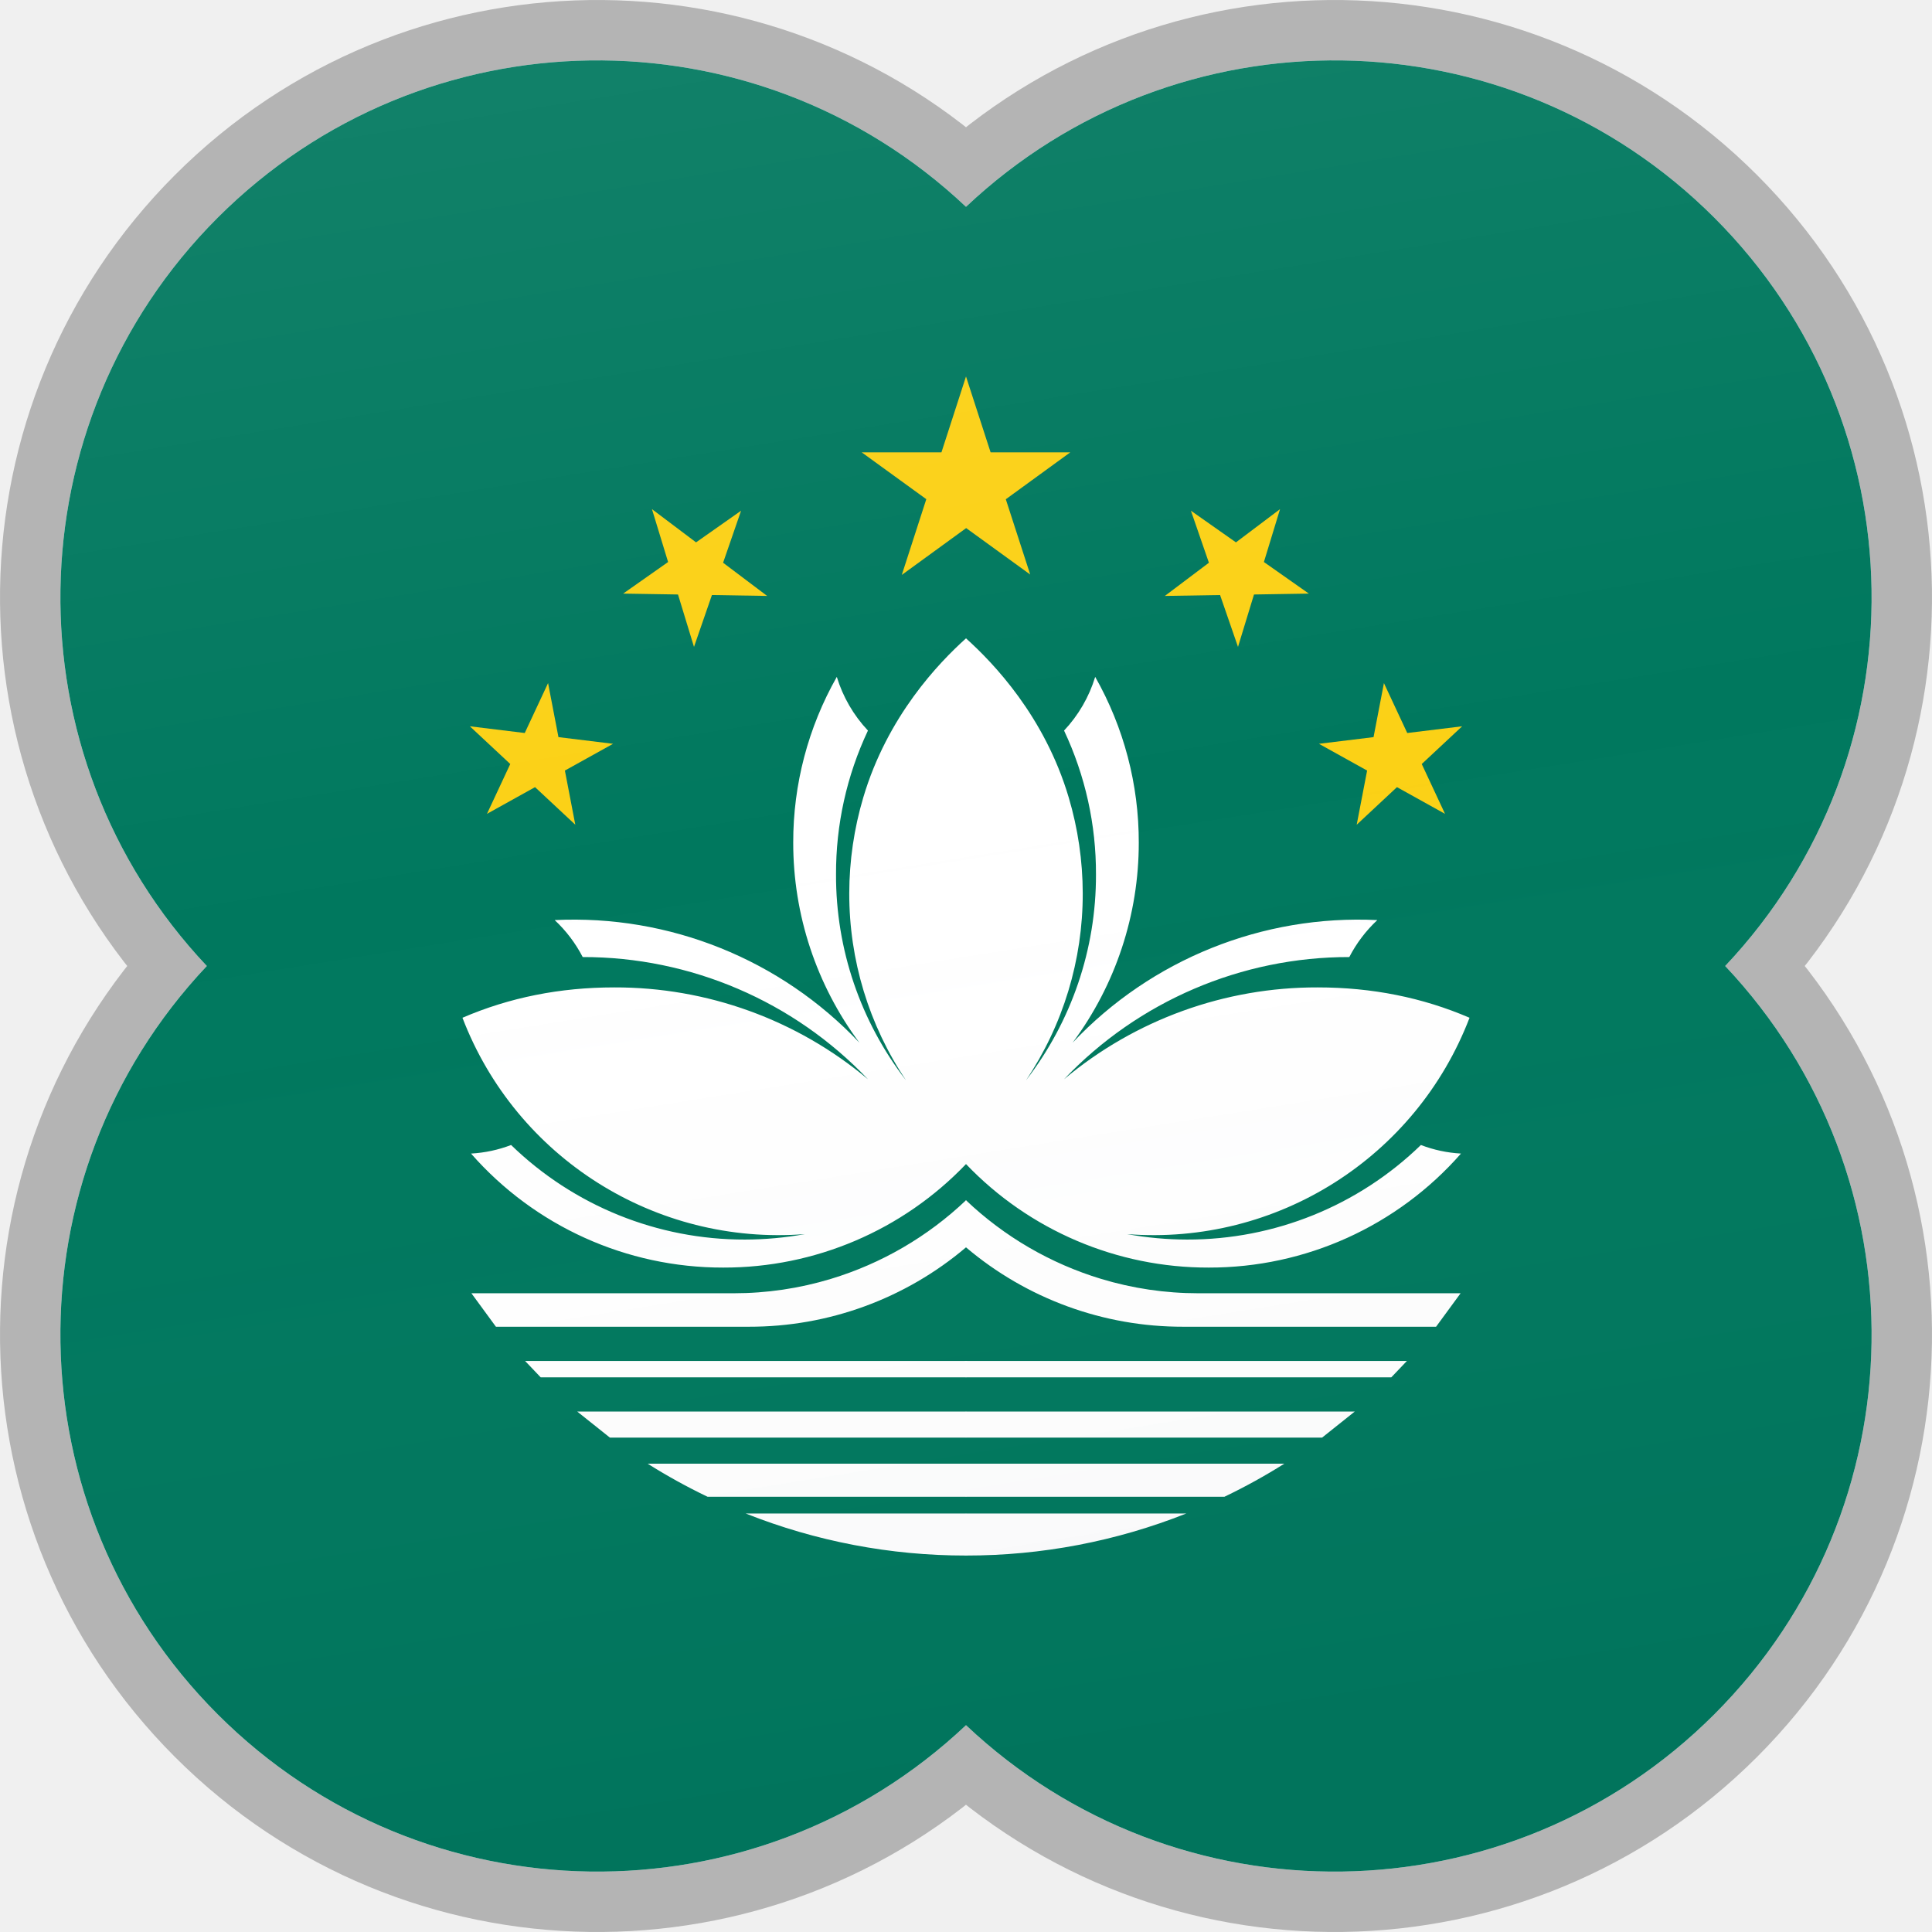
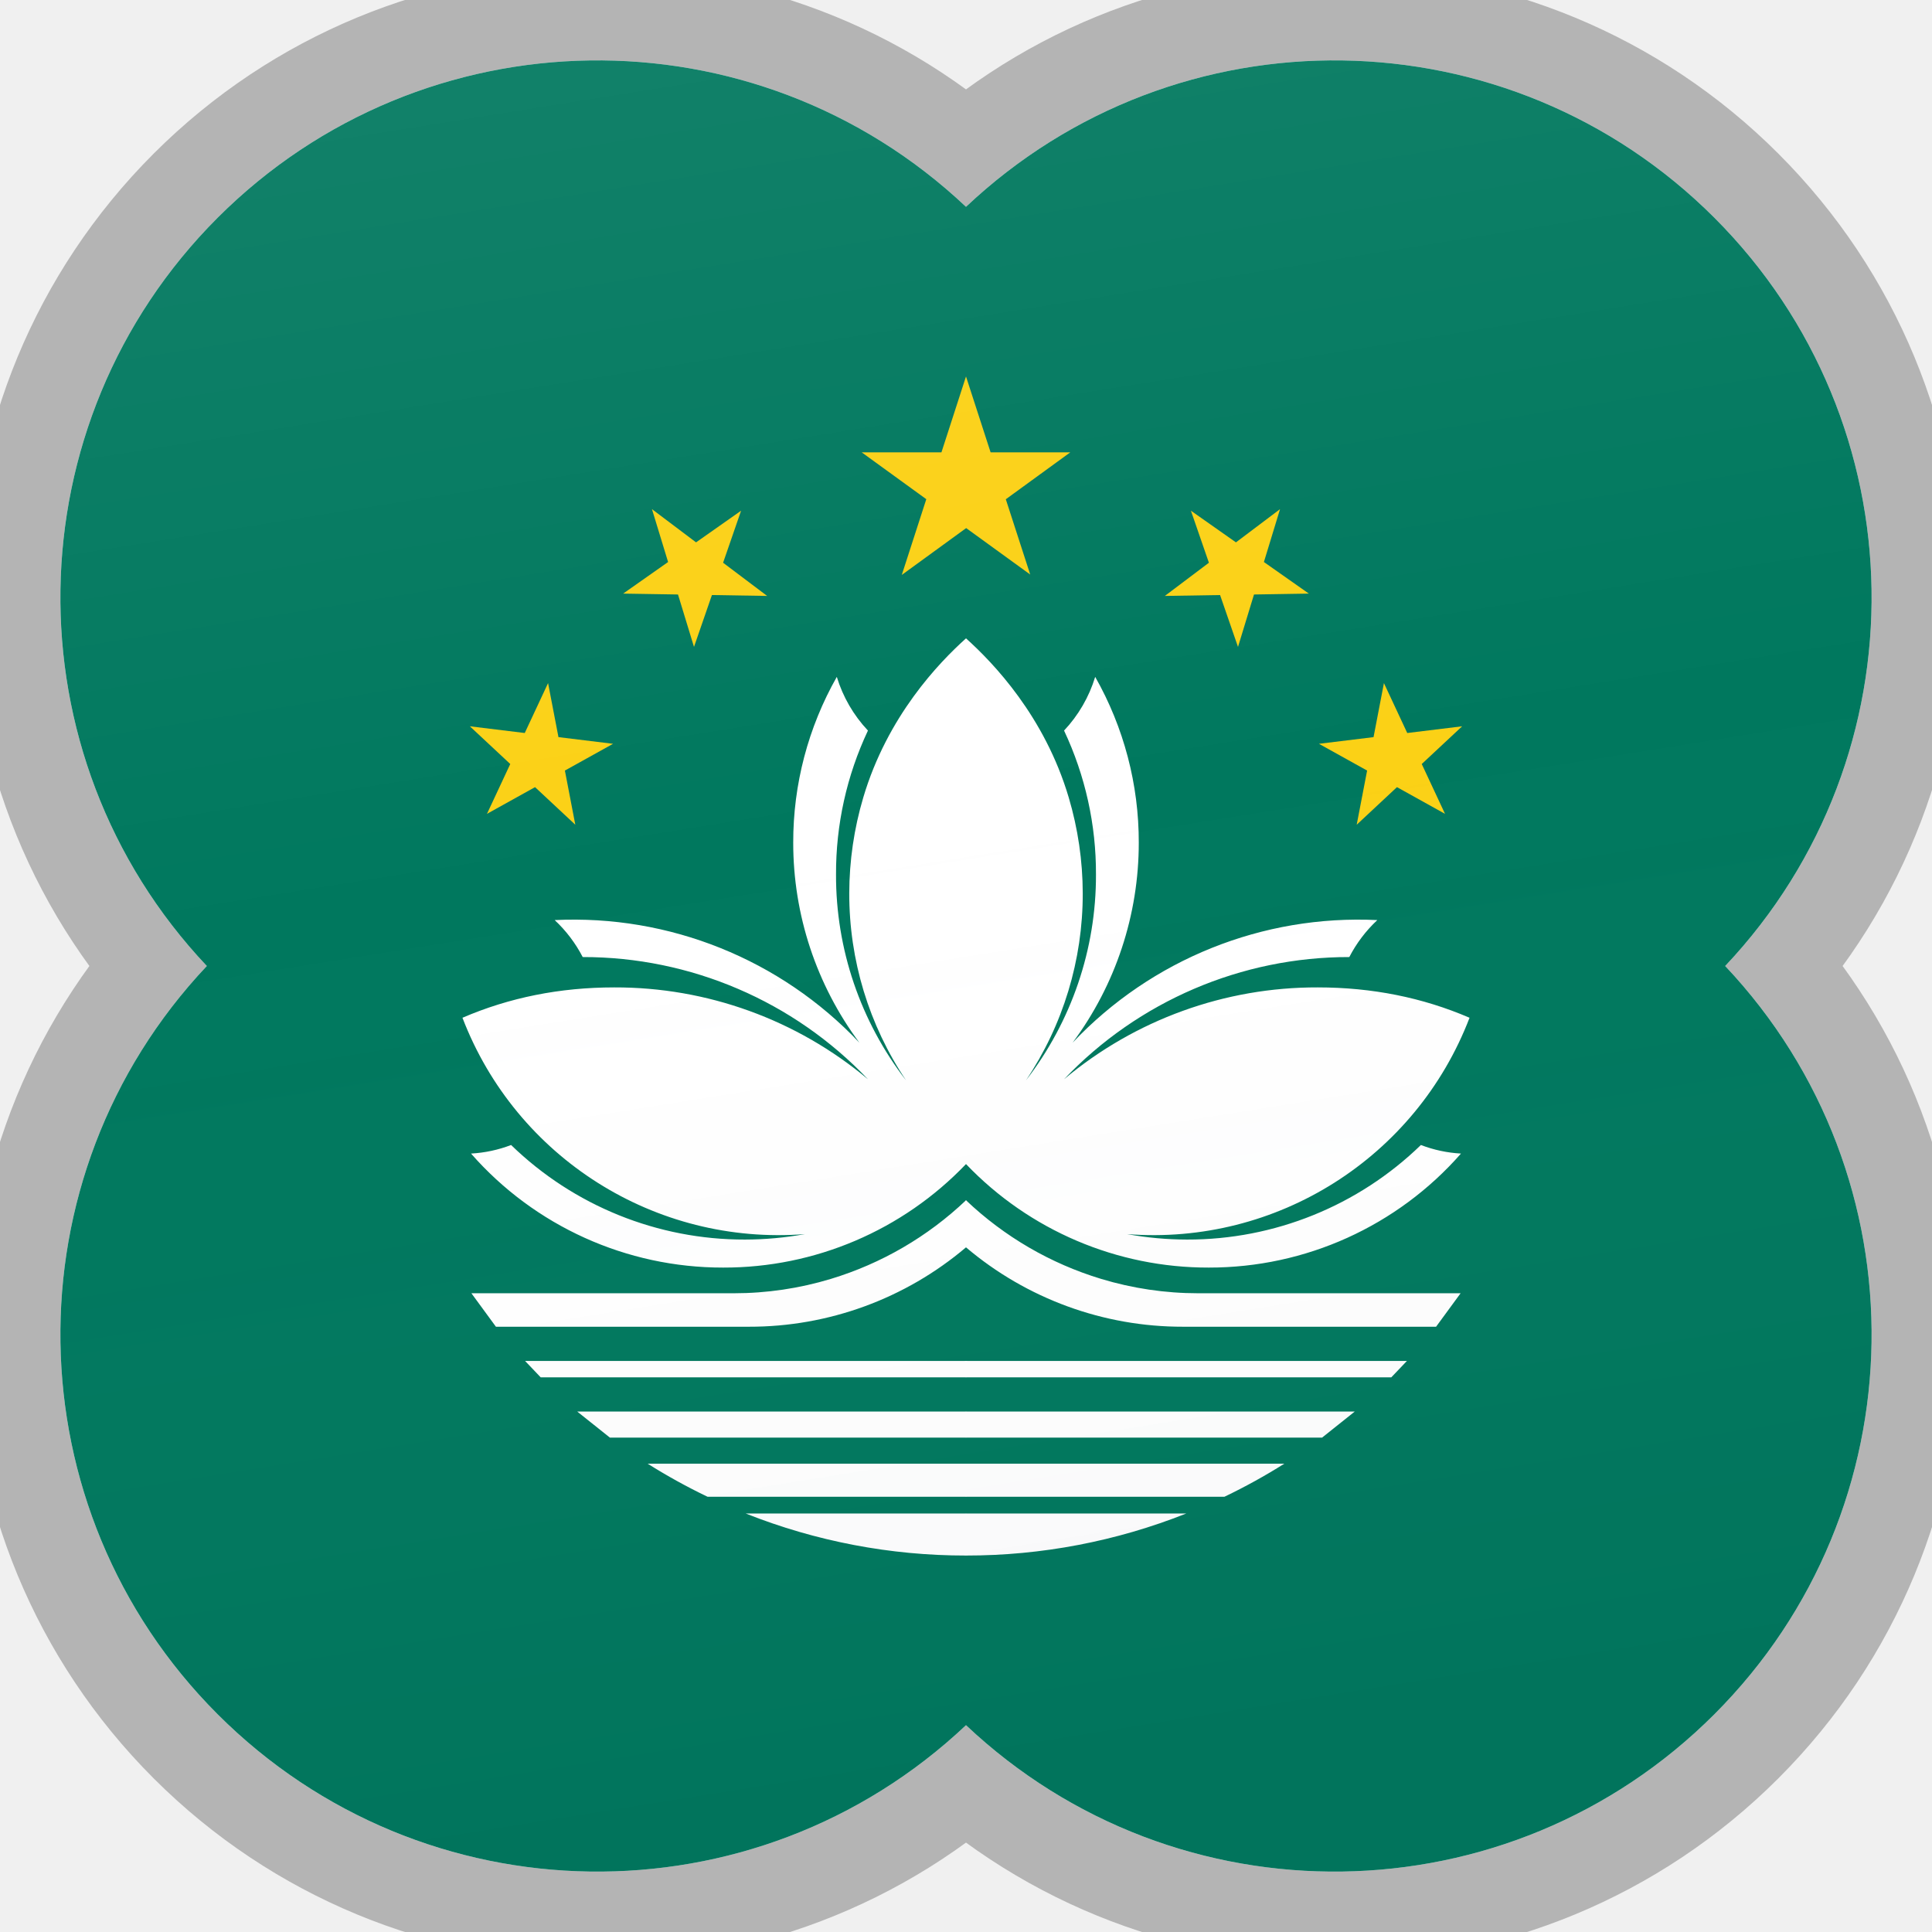
<svg xmlns="http://www.w3.org/2000/svg" xmlns:xlink="http://www.w3.org/1999/xlink" viewBox="0 0 512 512" width="512" height="512" role="img" aria-labelledby="petal-soft-mo-title">
  <defs>
    <path id="petal-soft-mo-shape" d="M 256 54.811 A 142.322 142.322 0 0 1 457.189 256 A 142.322 142.322 0 0 1 256 457.189 A 142.322 142.322 0 0 1 54.811 256 A 142.322 142.322 0 0 1 256 54.811 Z" />
    <clipPath id="petal-soft-mo-clip" clipPathUnits="userSpaceOnUse">
      <path d="M 256 54.811 A 142.322 142.322 0 0 1 457.189 256 A 142.322 142.322 0 0 1 256 457.189 A 142.322 142.322 0 0 1 54.811 256 A 142.322 142.322 0 0 1 256 54.811 Z" />
    </clipPath>
    <linearGradient id="petal-soft-mo-shade" x1="0" y1="0" x2="0.16" y2="1">
      <stop offset="0%" stop-color="#ffffff" stop-opacity=".075" />
      <stop offset="48%" stop-color="#ffffff" stop-opacity="0" />
      <stop offset="100%" stop-color="#151a2b" stop-opacity=".038" />
    </linearGradient>
  </defs>
-   <path d="M 256 54.811 A 142.322 142.322 0 0 1 457.189 256 A 142.322 142.322 0 0 1 256 457.189 A 142.322 142.322 0 0 1 54.811 256 A 142.322 142.322 0 0 1 256 54.811 Z" fill="none" stroke="currentColor" stroke-width="32" stroke-opacity="0.25" stroke-linejoin="round" />
+   <path d="M 256 54.811 A 142.322 142.322 0 0 1 457.189 256 A 142.322 142.322 0 0 1 256 457.189 A 142.322 142.322 0 0 1 54.811 256 A 142.322 142.322 0 0 1 256 54.811 Z" fill="none" stroke="currentColor" stroke-width="48" stroke-opacity="0.25" stroke-linejoin="round" />
  <g clip-path="url(#petal-soft-mo-clip)">
    <path d="M 256 54.811 A 142.322 142.322 0 0 1 457.189 256 A 142.322 142.322 0 0 1 256 457.189 A 142.322 142.322 0 0 1 54.811 256 A 142.322 142.322 0 0 1 256 54.811 Z" fill="#fff" />
    <g transform="translate(16, 16) scale(0.9375)">
      <path fill="#00785e" d="M0 0h512v512H0z" />
      <g transform="translate(256 256) scale(1.10) translate(-256 -248)">
        <path fill="#fbd116" d="M272.5 147.4 256 96.5l-16.5 51 43.3-31.5h-53.6z" />
        <g id="petal-soft-mo-source-mo-a">
          <path fill="#fff" d="M256 353.7H146.7l-4-4.2H256a2 2 0 0 1 1.5 2q0 1.6-1.5 2.2m0-33.4c.6-1.3 1.9-4.3 1.3-8a13 13 0 0 0-1.3-4.1 87 87 0 0 1-34.7 20.2 86 86 0 0 1-25 3.7h-67.4l6.3 8.6h65a86 86 0 0 0 55.8-20.4M139.1 294a34 34 0 0 1-10.3 2.2 86 86 0 0 0 64.8 29.3 86 86 0 0 0 62.4-26.6 470 470 0 0 0 4.8-62.9 470 470 0 0 0-4.8-72.2c-7 6.3-20.2 20-26.4 40.9a87 87 0 0 0-3.6 24.6 86 86 0 0 0 14.6 48.1 86 86 0 0 1-18-52.9 86 86 0 0 1 8.2-37 35 35 0 0 1-8-13.8 86 86 0 0 0-11.2 42.6 86 86 0 0 0 17 51.4 101 101 0 0 0-78.3-31.5 35 35 0 0 1 7.2 9.5 101 101 0 0 1 73.3 31.4 101 101 0 0 0-65.2-23.6q-20.9 0-39 7.8a87 87 0 0 0 88 55.6 87 87 0 0 1-15.4 1.4 86 86 0 0 1-60.1-24.3M256 388.7h-56.6a153 153 0 0 0 56.6 10.8 12 12 0 0 0 1.3-5.3 12 12 0 0 0-1.3-5.5m0-26.2h-99.9l8.4 6.7H256a5 5 0 0 0 1.4-3.3c0-2-1.2-3.1-1.4-3.4m0 13.4h-81.8a153 153 0 0 0 15.4 8.5H256a8 8 0 0 0 1.2-4.5 8 8 0 0 0-1.2-4" />
          <path fill="#fbd116" d="m155.6 211.7-7-36.4-15.7 33.6 32.4-18-36.8-4.5zm49.3-58.8-29.6-22.3 10.8 35.4 12.1-35-30.3 21.3z" />
        </g>
        <use href="#petal-soft-mo-source-mo-a" xlink:href="#petal-soft-mo-source-mo-a" width="100%" height="100%" transform="matrix(-1 0 0 1 512 0)" />
      </g>
    </g>
    <path d="M 256 54.811 A 142.322 142.322 0 0 1 457.189 256 A 142.322 142.322 0 0 1 256 457.189 A 142.322 142.322 0 0 1 54.811 256 A 142.322 142.322 0 0 1 256 54.811 Z" fill="url(#petal-soft-mo-shade)" />
  </g>
</svg>
